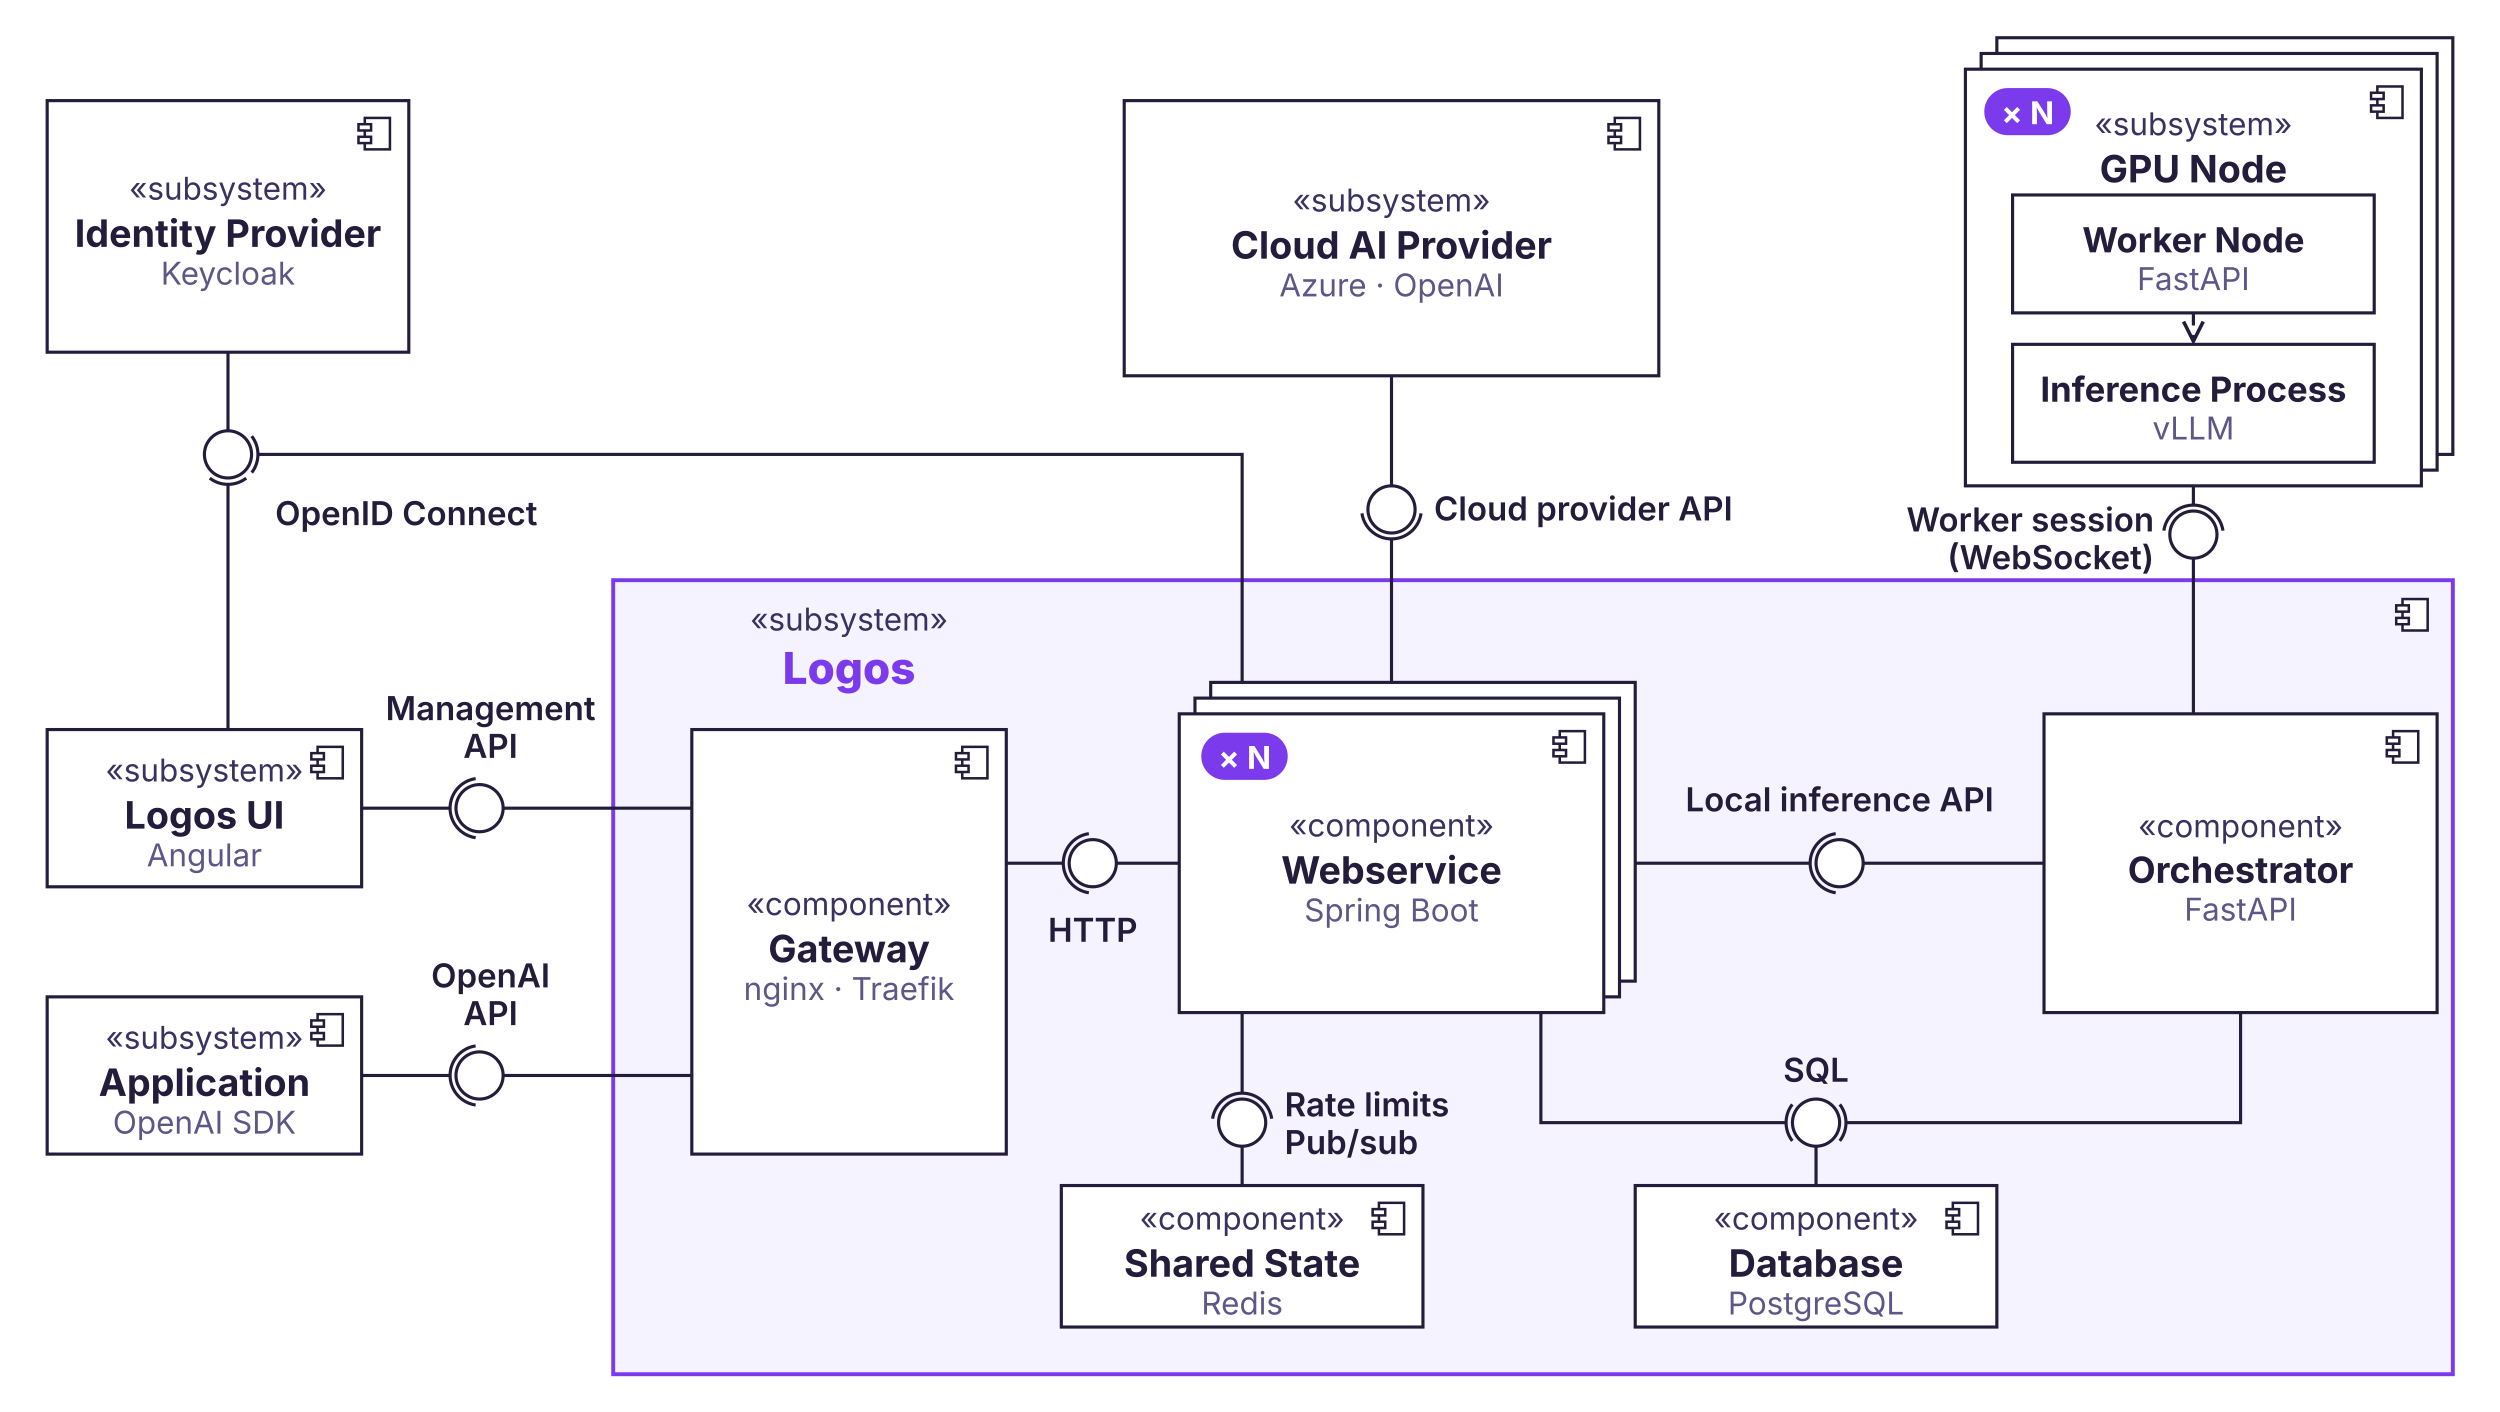
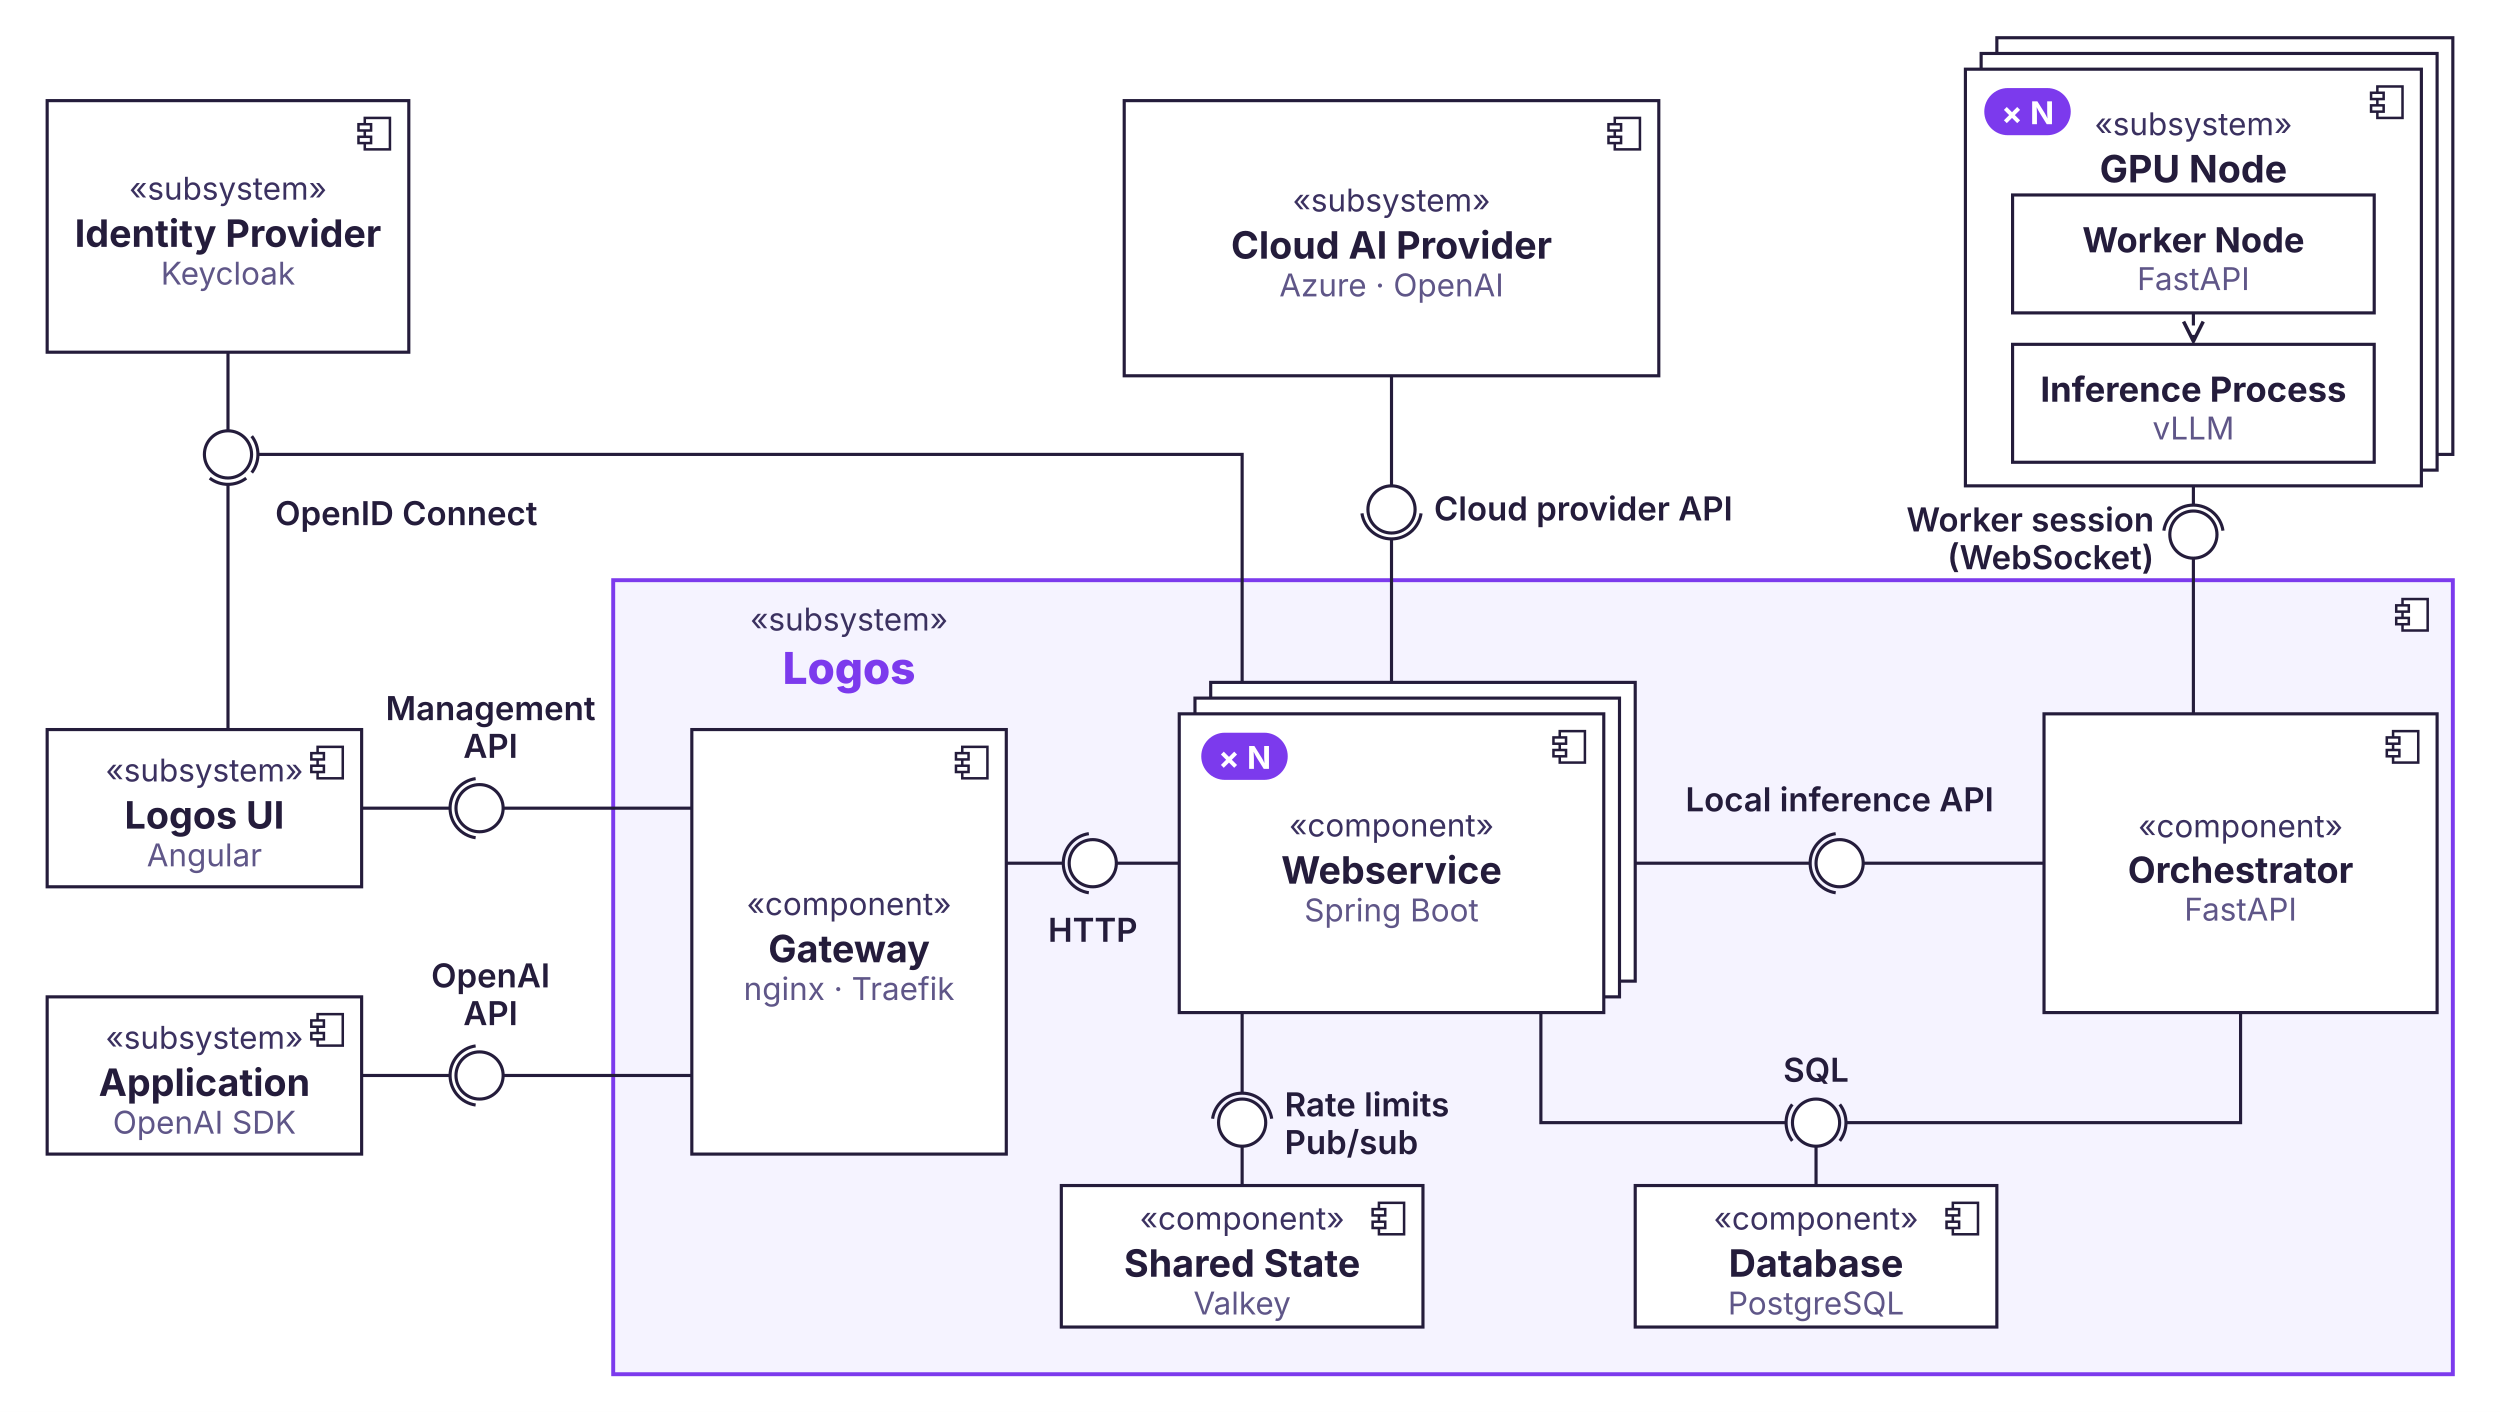
<svg xmlns="http://www.w3.org/2000/svg" viewBox="0 0 1590 898" width="1590" height="898" font-family="Inter, -apple-system, BlinkMacSystemFont, 'Segoe UI', Helvetica, Arial, sans-serif" role="img" aria-label="UML component diagram of Logos">
  <rect width="1590" height="898" fill="#fff" />
  <defs>
    <marker id="open" viewBox="0 0 12 12" refX="11" refY="6" markerUnits="userSpaceOnUse" markerWidth="15" markerHeight="15" orient="auto">
      <path d="M 1 1 L 11 6 L 1 11" fill="none" stroke="#241c3b" stroke-width="1.8" />
    </marker>
    <marker id="filled" viewBox="0 0 12 12" refX="11" refY="6" markerUnits="userSpaceOnUse" markerWidth="14" markerHeight="14" orient="auto">
      <path d="M 1 1 L 11 6 L 1 11 Z" fill="#241c3b" />
    </marker>
  </defs>
  <g transform="translate(30 24)">
    <rect x="360" y="345" width="1170" height="505" fill="rgba(237,233,254,0.55)" stroke="#7c3aed" stroke-width="2.5" />
    <g transform="translate(1494 357)" fill="#fff" stroke="#241c3b" stroke-width="1.6">
      <rect x="4" y="0" width="16" height="20" />
      <rect x="0" y="4" width="8" height="4" />
      <rect x="0" y="12" width="8" height="4" />
    </g>
    <text x="510" y="377" text-anchor="middle" font-size="20" font-weight="400" fill="#3b3160">«subsystem»</text>
    <text x="510" y="411" text-anchor="middle" font-size="28" font-weight="800" fill="#7c3aed">Logos</text>
    <path d="M 200 490 H 256 M 290 490 H 410" fill="none" stroke="#241c3b" stroke-width="2" />
    <path d="M 200 660 H 256 M 290 660 H 410" fill="none" stroke="#241c3b" stroke-width="2" />
    <path d="M 610 525 H 646 M 680 525 H 720" fill="none" stroke="#241c3b" stroke-width="2" />
    <path d="M 855 410 V 319 M 855 285 V 215" fill="none" stroke="#241c3b" stroke-width="2" />
    <path d="M 1010 525 H 1121 M 1155 525 H 1270" fill="none" stroke="#241c3b" stroke-width="2" />
    <path d="M 1365 285 V 297 M 1365 331 V 430" fill="none" stroke="#241c3b" stroke-width="2" />
    <path d="M 115 200 V 250" fill="none" stroke="#241c3b" stroke-width="2" />
    <path d="M 115 440 V 284" fill="none" stroke="#241c3b" stroke-width="2" />
    <path d="M 760 410 V 265 H 134" fill="none" stroke="#241c3b" stroke-width="2" />
    <path d="M 760 620 V 671 M 760 705 V 730" fill="none" stroke="#241c3b" stroke-width="2" />
    <path d="M 950 620 V 690 H 1106" fill="none" stroke="#241c3b" stroke-width="2" />
    <path d="M 1395 620 V 690 H 1144" fill="none" stroke="#241c3b" stroke-width="2" />
    <path d="M 1125 705 V 730" fill="none" stroke="#241c3b" stroke-width="2" />
    <rect x="0" y="40" width="230" height="160" fill="#fff" stroke="#241c3b" stroke-width="2" />
    <g transform="translate(198 51)" fill="#fff" stroke="#241c3b" stroke-width="1.6">
      <rect x="4" y="0" width="16" height="20" />
      <rect x="0" y="4" width="8" height="4" />
      <rect x="0" y="12" width="8" height="4" />
    </g>
    <text x="115.0" y="103.0" text-anchor="middle" font-size="20" font-weight="400" fill="#3b3160">«subsystem»</text>
    <text x="115.0" y="133.0" text-anchor="middle" font-size="24" font-weight="700" fill="#241c3b">Identity Provider</text>
    <text x="115.0" y="157.0" text-anchor="middle" font-size="20" font-weight="400" fill="#5f5688">Keycloak</text>
    <rect x="685" y="40" width="340" height="175" fill="#fff" stroke="#241c3b" stroke-width="2" />
    <g transform="translate(993 51)" fill="#fff" stroke="#241c3b" stroke-width="1.6">
      <rect x="4" y="0" width="16" height="20" />
      <rect x="0" y="4" width="8" height="4" />
      <rect x="0" y="12" width="8" height="4" />
    </g>
    <text x="855.0" y="110.5" text-anchor="middle" font-size="20" font-weight="400" fill="#3b3160">«subsystem»</text>
    <text x="855.0" y="140.5" text-anchor="middle" font-size="24" font-weight="700" fill="#241c3b">Cloud AI Provider</text>
    <text x="855.0" y="164.5" text-anchor="middle" font-size="20" font-weight="400" fill="#5f5688">Azure · OpenAI</text>
    <rect x="1240" y="0" width="290" height="265" fill="#fff" stroke="#241c3b" stroke-width="2" />
    <rect x="1230" y="10" width="290" height="265" fill="#fff" stroke="#241c3b" stroke-width="2" />
    <rect x="1220" y="20" width="290" height="265" fill="#fff" stroke="#241c3b" stroke-width="2" />
    <g transform="translate(1478 31)" fill="#fff" stroke="#241c3b" stroke-width="1.6">
      <rect x="4" y="0" width="16" height="20" />
      <rect x="0" y="4" width="8" height="4" />
      <rect x="0" y="12" width="8" height="4" />
    </g>
    <text x="1365.0" y="62" text-anchor="middle" font-size="20" font-weight="400" fill="#3b3160">«subsystem»</text>
    <text x="1365.0" y="92" text-anchor="middle" font-size="24" font-weight="700" fill="#241c3b">GPU Node</text>
    <rect x="1232" y="32" width="55" height="30" rx="15.0" fill="#7c3aed" />
    <text x="1259.6" y="55" text-anchor="middle" font-size="20" font-weight="700" fill="#fff">× N</text>
    <rect x="1250" y="100" width="230" height="75" fill="#fff" stroke="#241c3b" stroke-width="2" />
    <text x="1365.0" y="136.5" text-anchor="middle" font-size="22" font-weight="700" fill="#241c3b">Worker Node</text>
    <text x="1365.0" y="160.5" text-anchor="middle" font-size="20" font-weight="400" fill="#5f5688">FastAPI</text>
    <rect x="1250" y="195" width="230" height="75" fill="#fff" stroke="#241c3b" stroke-width="2" />
    <text x="1365.0" y="231.5" text-anchor="middle" font-size="22" font-weight="700" fill="#241c3b">Inference Process</text>
    <text x="1365.0" y="255.5" text-anchor="middle" font-size="20" font-weight="400" fill="#5f5688">vLLM</text>
    <path d="M 1365 175 V 193" fill="none" stroke="#241c3b" stroke-width="2" stroke-dasharray="8 6" marker-end="url(#open)" />
    <rect x="0" y="440" width="200" height="100" fill="#fff" stroke="#241c3b" stroke-width="2" />
    <g transform="translate(168 451)" fill="#fff" stroke="#241c3b" stroke-width="1.6">
      <rect x="4" y="0" width="16" height="20" />
      <rect x="0" y="4" width="8" height="4" />
      <rect x="0" y="12" width="8" height="4" />
    </g>
    <text x="100.0" y="473.0" text-anchor="middle" font-size="20" font-weight="400" fill="#3b3160">«subsystem»</text>
    <text x="100.0" y="503.0" text-anchor="middle" font-size="24" font-weight="700" fill="#241c3b">Logos UI</text>
    <text x="100.0" y="527.0" text-anchor="middle" font-size="20" font-weight="400" fill="#5f5688">Angular</text>
    <rect x="0" y="610" width="200" height="100" fill="#fff" stroke="#241c3b" stroke-width="2" />
    <g transform="translate(168 621)" fill="#fff" stroke="#241c3b" stroke-width="1.6">
      <rect x="4" y="0" width="16" height="20" />
      <rect x="0" y="4" width="8" height="4" />
      <rect x="0" y="12" width="8" height="4" />
    </g>
    <text x="100.0" y="643.0" text-anchor="middle" font-size="20" font-weight="400" fill="#3b3160">«subsystem»</text>
    <text x="100.0" y="673.0" text-anchor="middle" font-size="24" font-weight="700" fill="#241c3b">Application</text>
    <text x="100.0" y="697.0" text-anchor="middle" font-size="20" font-weight="400" fill="#5f5688">OpenAI SDK</text>
    <rect x="410" y="440" width="200" height="270" fill="#fff" stroke="#241c3b" stroke-width="2" />
    <g transform="translate(578 451)" fill="#fff" stroke="#241c3b" stroke-width="1.6">
      <rect x="4" y="0" width="16" height="20" />
      <rect x="0" y="4" width="8" height="4" />
      <rect x="0" y="12" width="8" height="4" />
    </g>
    <text x="510.0" y="558.0" text-anchor="middle" font-size="20" font-weight="400" fill="#3b3160">«component»</text>
    <text x="510.0" y="588.0" text-anchor="middle" font-size="24" font-weight="700" fill="#241c3b">Gateway</text>
    <text x="510.0" y="612.0" text-anchor="middle" font-size="20" font-weight="400" fill="#5f5688">nginx · Traefik</text>
    <rect x="740" y="410" width="270" height="190" fill="#fff" stroke="#241c3b" stroke-width="2" />
    <rect x="730" y="420" width="270" height="190" fill="#fff" stroke="#241c3b" stroke-width="2" />
    <rect x="720" y="430" width="270" height="190" fill="#fff" stroke="#241c3b" stroke-width="2" />
    <g transform="translate(958 441)" fill="#fff" stroke="#241c3b" stroke-width="1.6">
      <rect x="4" y="0" width="16" height="20" />
      <rect x="0" y="4" width="8" height="4" />
      <rect x="0" y="12" width="8" height="4" />
    </g>
    <text x="855.0" y="508.0" text-anchor="middle" font-size="20" font-weight="400" fill="#3b3160">«component»</text>
    <text x="855.0" y="538.0" text-anchor="middle" font-size="24" font-weight="700" fill="#241c3b">Webservice</text>
    <text x="855.0" y="562.0" text-anchor="middle" font-size="20" font-weight="400" fill="#5f5688">Spring Boot</text>
    <rect x="734" y="442" width="55" height="30" rx="15.0" fill="#7c3aed" />
    <text x="761.6" y="465" text-anchor="middle" font-size="20" font-weight="700" fill="#fff">× N</text>
    <rect x="1270" y="430" width="250" height="190" fill="#fff" stroke="#241c3b" stroke-width="2" />
    <g transform="translate(1488 441)" fill="#fff" stroke="#241c3b" stroke-width="1.6">
      <rect x="4" y="0" width="16" height="20" />
      <rect x="0" y="4" width="8" height="4" />
      <rect x="0" y="12" width="8" height="4" />
    </g>
    <text x="1395.0" y="508.5" text-anchor="middle" font-size="20" font-weight="400" fill="#3b3160">«component»</text>
    <text x="1395.0" y="537.5" text-anchor="middle" font-size="23" font-weight="700" fill="#241c3b">Orchestrator</text>
    <text x="1395.0" y="561.5" text-anchor="middle" font-size="20" font-weight="400" fill="#5f5688">FastAPI</text>
    <rect x="645" y="730" width="230" height="90" fill="#fff" stroke="#241c3b" stroke-width="2" />
    <g transform="translate(843 741)" fill="#fff" stroke="#241c3b" stroke-width="1.6">
      <rect x="4" y="0" width="16" height="20" />
      <rect x="0" y="4" width="8" height="4" />
      <rect x="0" y="12" width="8" height="4" />
    </g>
    <text x="760.0" y="758.0" text-anchor="middle" font-size="20" font-weight="400" fill="#3b3160">«component»</text>
    <text x="760.0" y="788.0" text-anchor="middle" font-size="24" font-weight="700" fill="#241c3b">Shared State</text>
-     <text x="760.0" y="812.0" text-anchor="middle" font-size="20" font-weight="400" fill="#5f5688">Redis</text>
+     <text x="760.0" y="812.0" text-anchor="middle" font-size="20" font-weight="400" fill="#5f5688">Valkey</text>
    <rect x="1010" y="730" width="230" height="90" fill="#fff" stroke="#241c3b" stroke-width="2" />
    <g transform="translate(1208 741)" fill="#fff" stroke="#241c3b" stroke-width="1.6">
      <rect x="4" y="0" width="16" height="20" />
      <rect x="0" y="4" width="8" height="4" />
      <rect x="0" y="12" width="8" height="4" />
    </g>
    <text x="1125.0" y="758.0" text-anchor="middle" font-size="20" font-weight="400" fill="#3b3160">«component»</text>
    <text x="1125.0" y="788.0" text-anchor="middle" font-size="24" font-weight="700" fill="#241c3b">Database</text>
    <text x="1125.0" y="812.0" text-anchor="middle" font-size="20" font-weight="400" fill="#5f5688">PostgreSQL</text>
    <path d="M 272.5 508.8 A 19 19 0 0 1 272.5 471.2" fill="none" stroke="#241c3b" stroke-width="2" />
    <circle cx="275" cy="490" r="15" fill="#fff" stroke="#241c3b" stroke-width="2" />
    <text x="282" y="434" text-anchor="middle" font-size="21" font-weight="600" fill="#241c3b">Management</text>
    <text x="282" y="458" text-anchor="middle" font-size="21" font-weight="600" fill="#241c3b">API</text>
    <path d="M 272.5 678.8 A 19 19 0 0 1 272.5 641.2" fill="none" stroke="#241c3b" stroke-width="2" />
    <circle cx="275" cy="660" r="15" fill="#fff" stroke="#241c3b" stroke-width="2" />
    <text x="282" y="604" text-anchor="middle" font-size="21" font-weight="600" fill="#241c3b">OpenAI</text>
    <text x="282" y="628" text-anchor="middle" font-size="21" font-weight="600" fill="#241c3b">API</text>
    <path d="M 126.6 280.1 A 19 19 0 0 1 103.4 280.1" fill="none" stroke="#241c3b" stroke-width="2" />
    <path d="M 130.1 253.4 A 19 19 0 0 1 130.1 276.6" fill="none" stroke="#241c3b" stroke-width="2" />
    <circle cx="115" cy="265" r="15" fill="#fff" stroke="#241c3b" stroke-width="2" />
    <text x="145" y="310" text-anchor="start" font-size="21" font-weight="600" fill="#241c3b">OpenID Connect</text>
    <path d="M 873.8 302.5 A 19 19 0 0 1 836.2 302.5" fill="none" stroke="#241c3b" stroke-width="2" />
    <circle cx="855" cy="300" r="15" fill="#fff" stroke="#241c3b" stroke-width="2" />
    <text x="882" y="307" text-anchor="start" font-size="21" font-weight="600" fill="#241c3b">Cloud provider API</text>
    <path d="M 662.5 543.8 A 19 19 0 0 1 662.5 506.2" fill="none" stroke="#241c3b" stroke-width="2" />
    <circle cx="665" cy="525" r="15" fill="#fff" stroke="#241c3b" stroke-width="2" />
    <text x="665" y="575" text-anchor="middle" font-size="21" font-weight="600" fill="#241c3b">HTTP</text>
    <path d="M 1137.5 543.8 A 19 19 0 0 1 1137.5 506.2" fill="none" stroke="#241c3b" stroke-width="2" />
    <circle cx="1140" cy="525" r="15" fill="#fff" stroke="#241c3b" stroke-width="2" />
    <text x="1140" y="492" text-anchor="middle" font-size="21" font-weight="600" fill="#241c3b">Local inference API</text>
    <path d="M 741.2 687.5 A 19 19 0 0 1 778.8 687.5" fill="none" stroke="#241c3b" stroke-width="2" />
    <circle cx="760" cy="690" r="15" fill="#fff" stroke="#241c3b" stroke-width="2" />
    <text x="787" y="686" text-anchor="start" font-size="21" font-weight="600" fill="#241c3b">Rate limits</text>
    <text x="787" y="710" text-anchor="start" font-size="21" font-weight="600" fill="#241c3b">Pub/sub</text>
    <path d="M 1109.9 701.6 A 19 19 0 0 1 1109.9 678.4" fill="none" stroke="#241c3b" stroke-width="2" />
    <path d="M 1140.1 678.4 A 19 19 0 0 1 1140.1 701.6" fill="none" stroke="#241c3b" stroke-width="2" />
    <circle cx="1125" cy="690" r="15" fill="#fff" stroke="#241c3b" stroke-width="2" />
    <text x="1125" y="664" text-anchor="middle" font-size="21" font-weight="600" fill="#241c3b">SQL</text>
    <path d="M 1346.2 313.5 A 19 19 0 0 1 1383.8 313.5" fill="none" stroke="#241c3b" stroke-width="2" />
    <circle cx="1365" cy="316" r="15" fill="#fff" stroke="#241c3b" stroke-width="2" />
    <text x="1340" y="314" text-anchor="end" font-size="21" font-weight="600" fill="#241c3b">Worker session</text>
    <text x="1340" y="338" text-anchor="end" font-size="21" font-weight="600" fill="#241c3b">(WebSocket)</text>
  </g>
</svg>
